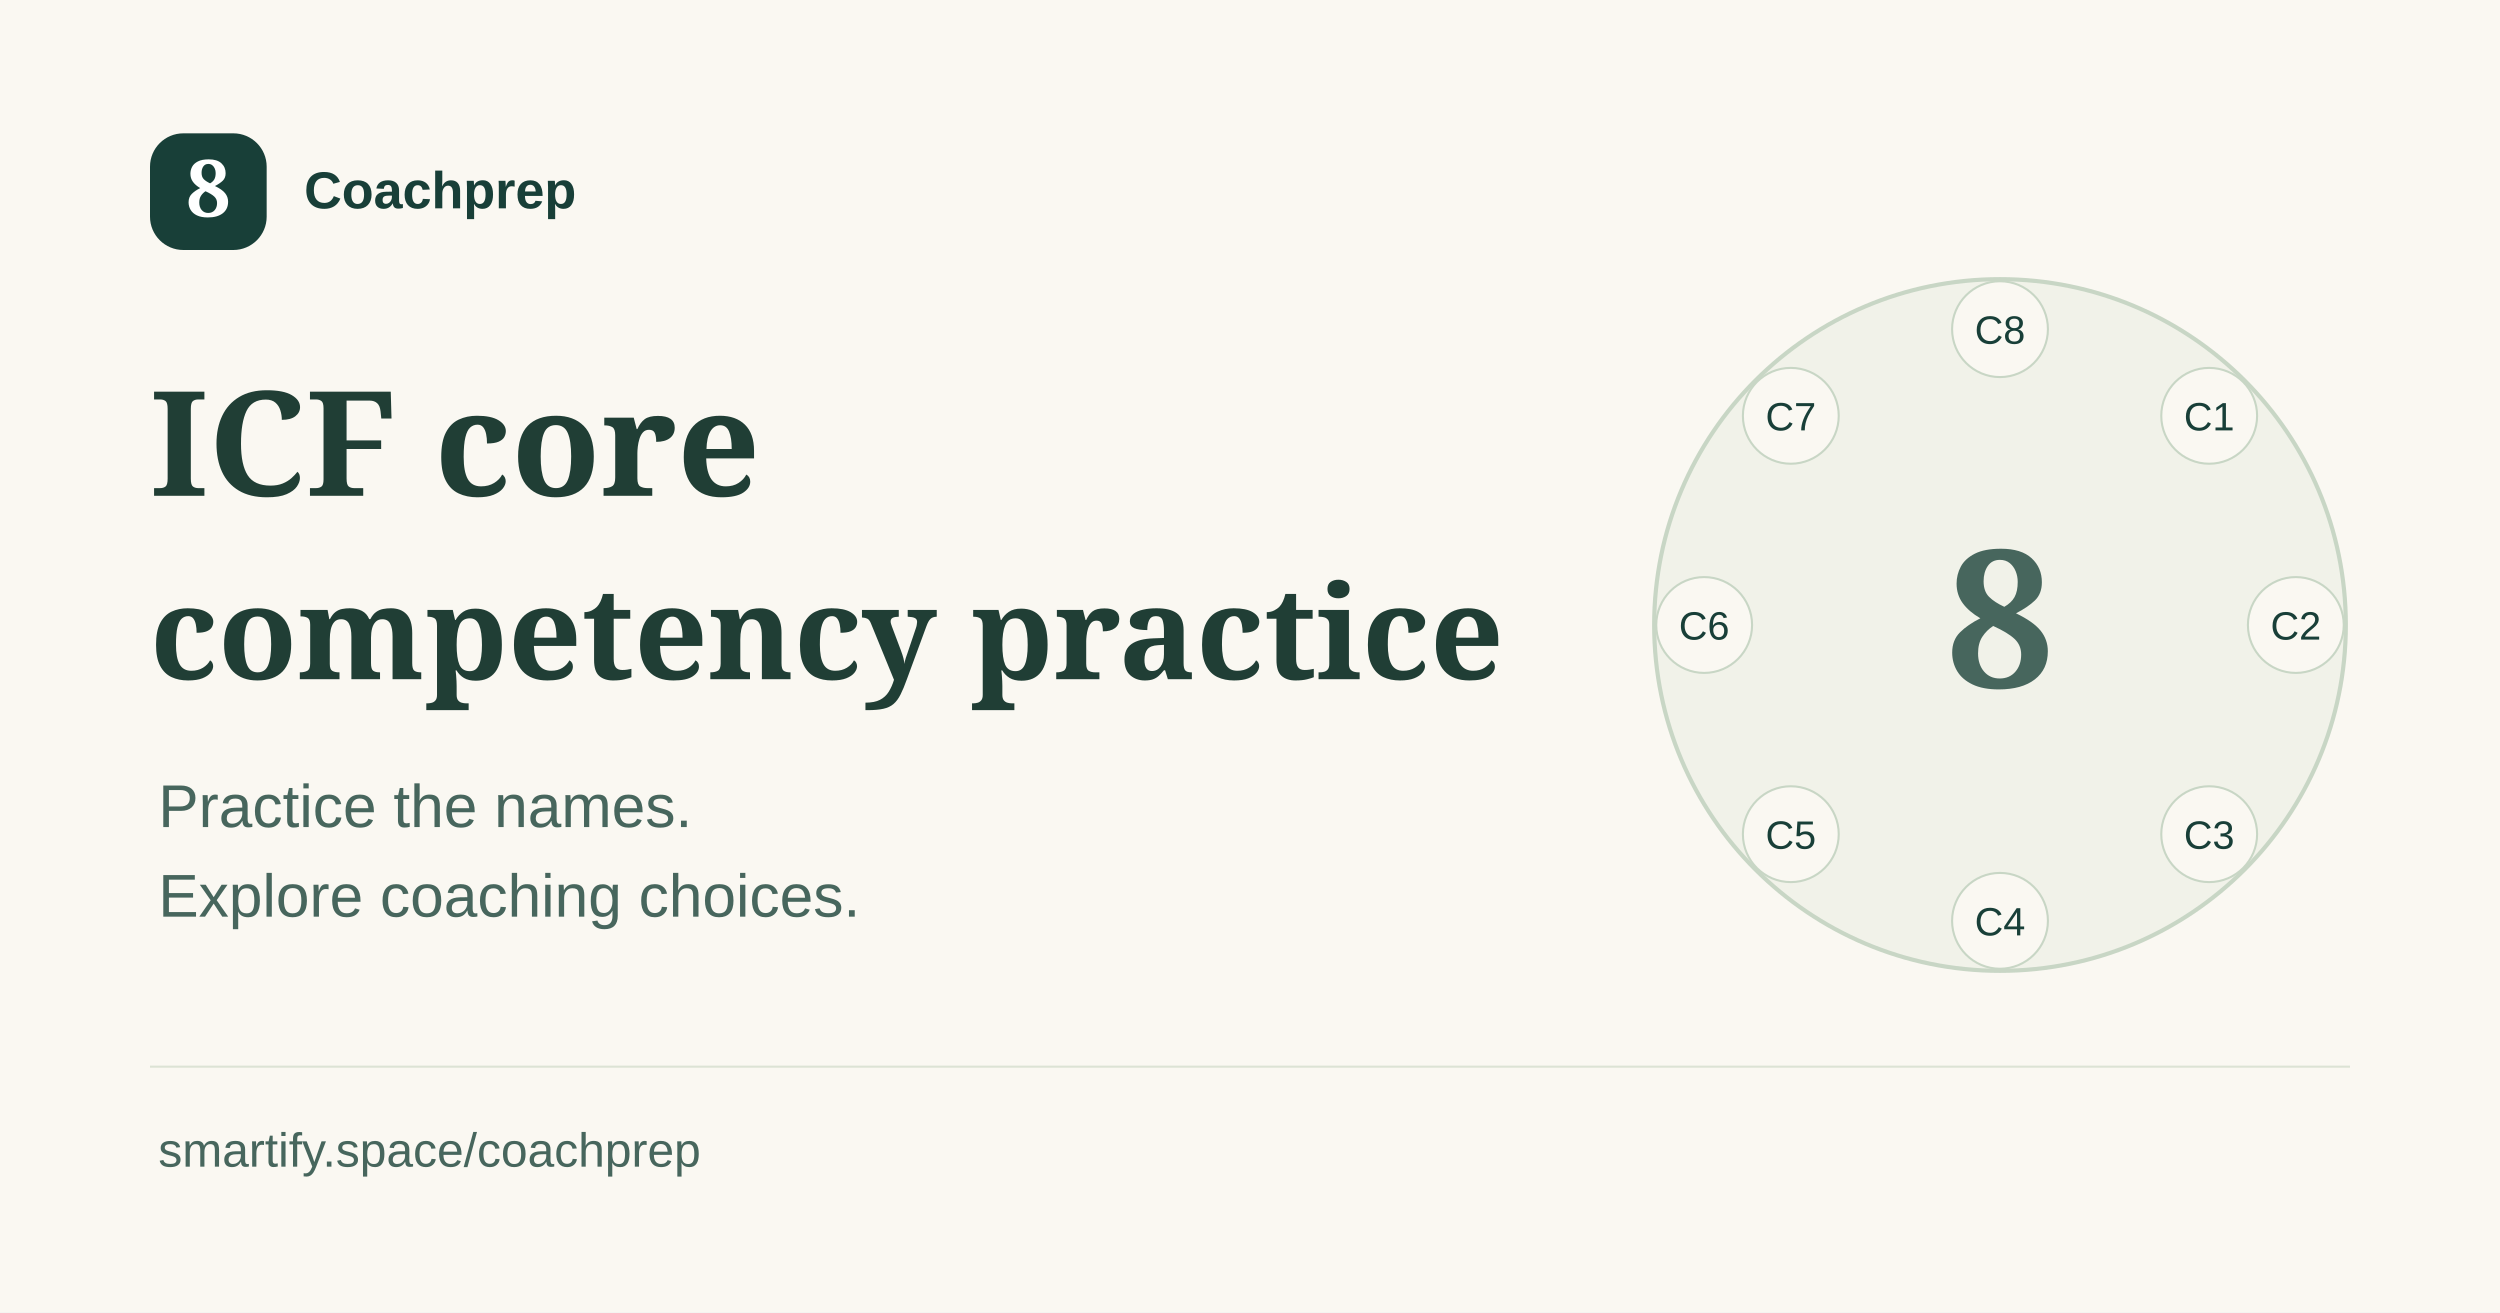
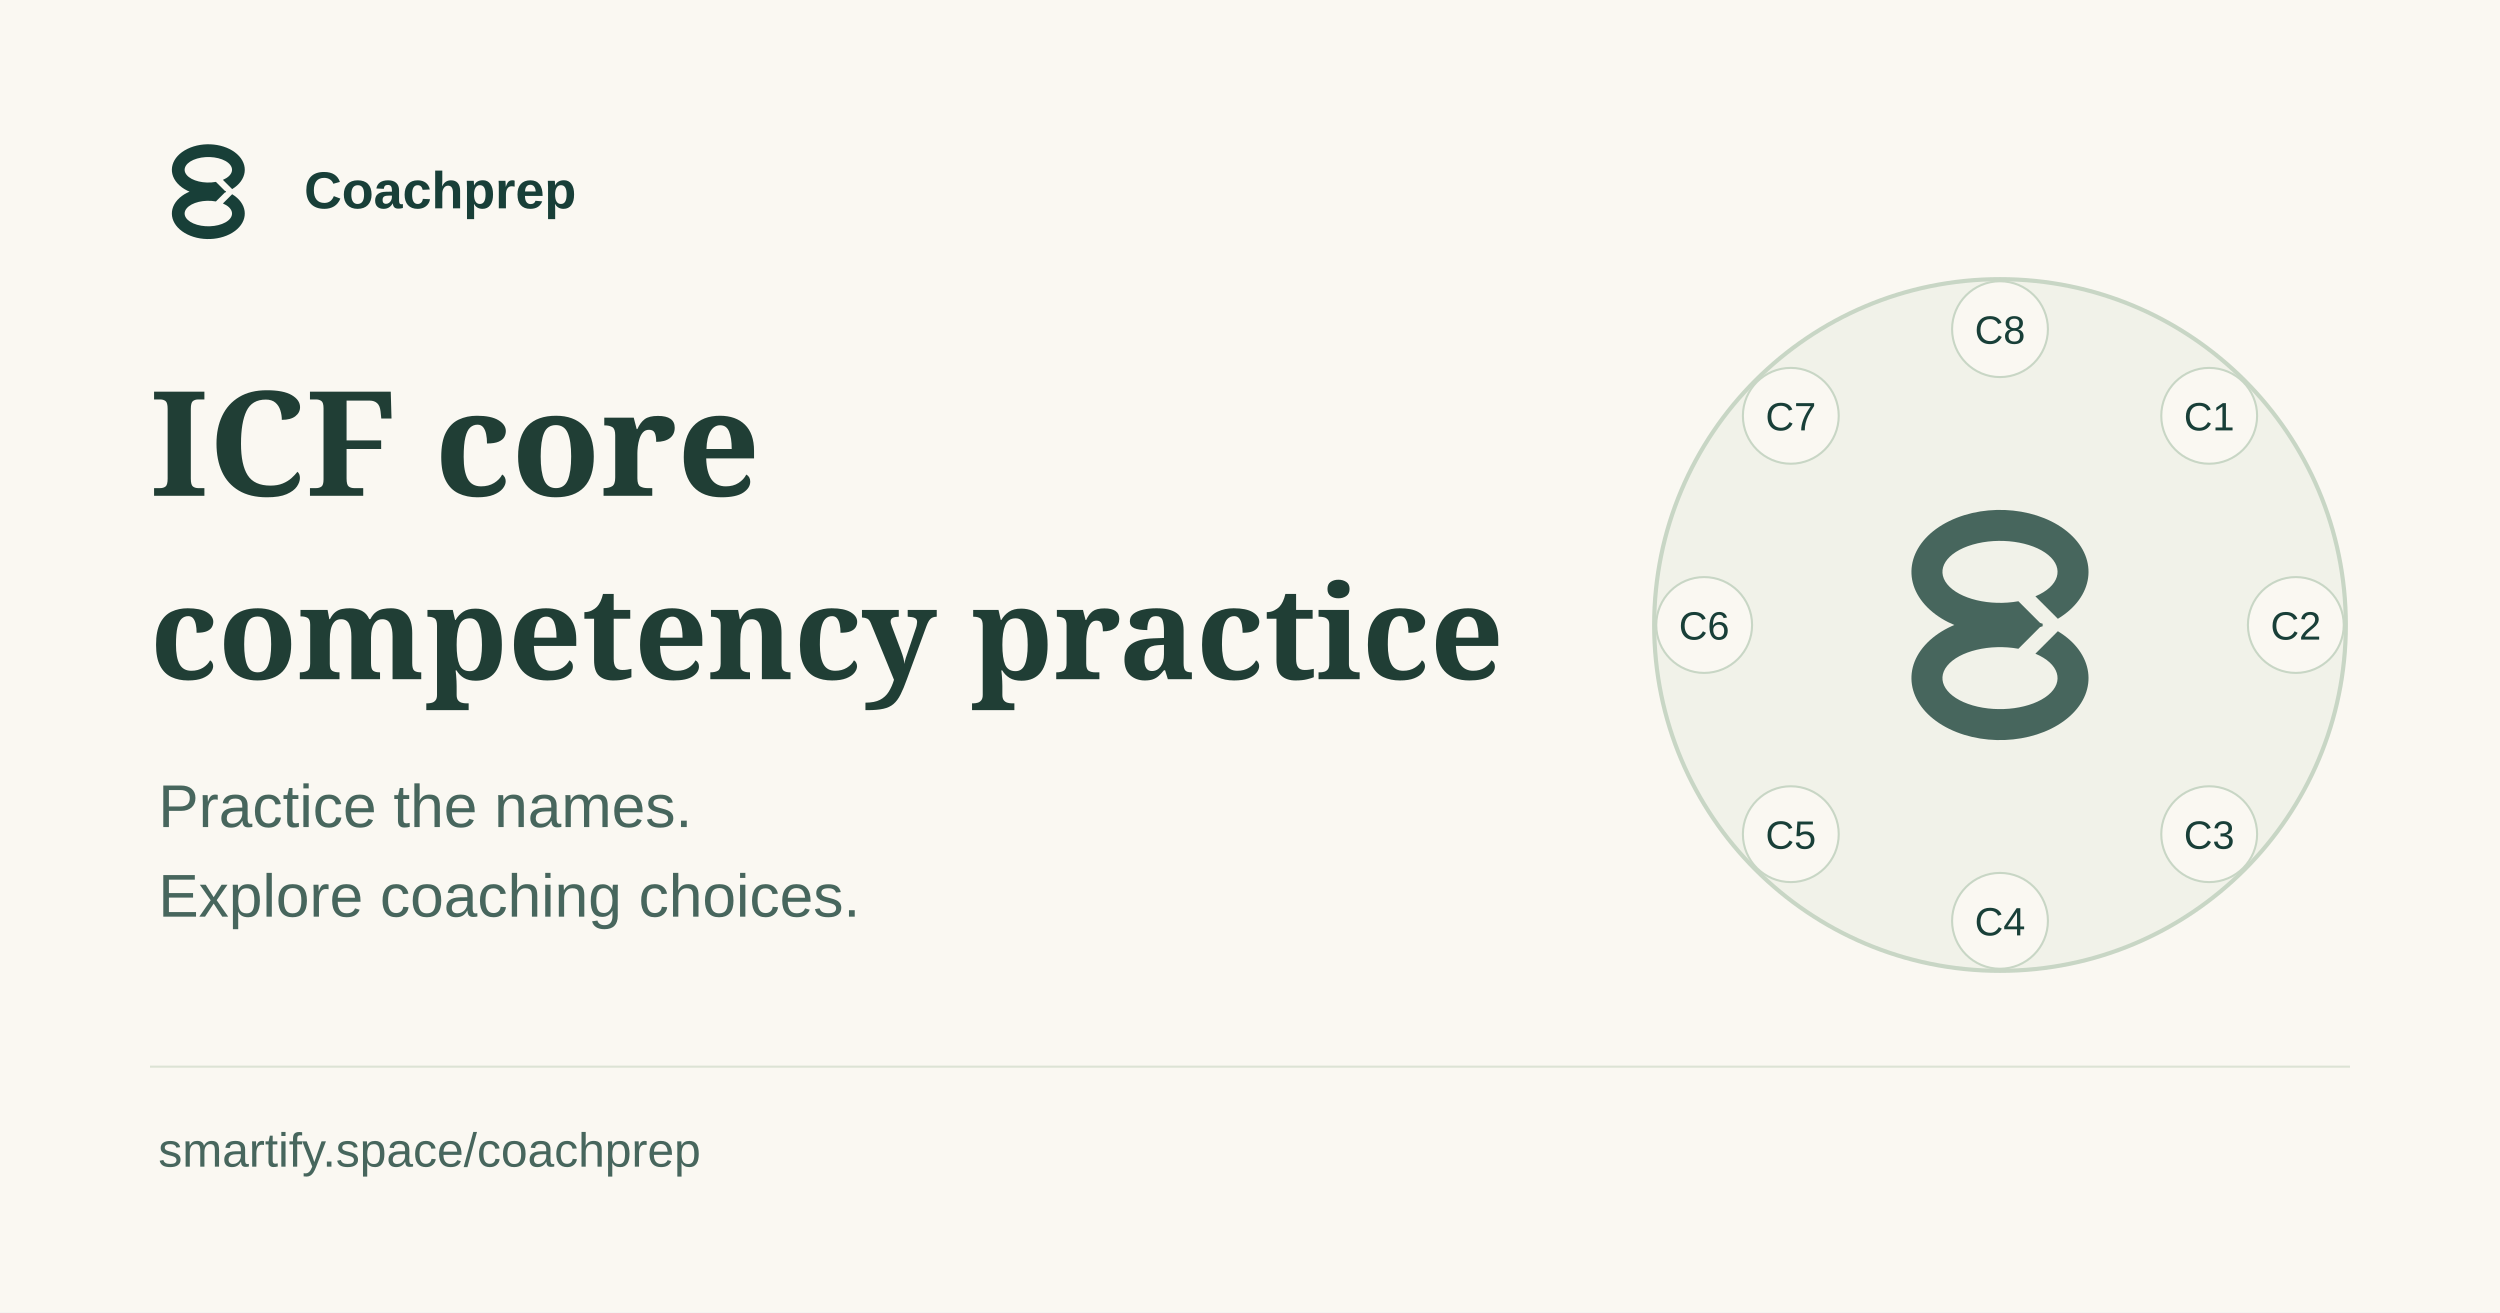
<svg xmlns="http://www.w3.org/2000/svg" width="1200" height="630" viewBox="0 0 1200 630" role="img" aria-labelledby="title description">
  <rect width="1200" height="630" fill="#faf8f2" />
-   <rect x="72" y="64" width="56" height="56" rx="16" fill="#183f38" />
-   <text x="100" y="104" text-anchor="middle" font-family="Georgia, serif" font-size="38" font-weight="700" fill="#ffffff">8</text>
+   <svg x="72" y="64" width="56" height="56" viewBox="0 0 256 256" fill="#183f38">
+     <path d="M180.28 122.39 A80 56 0 1 0 167 128.90 L144.63 106.53 A52 28 0 1 1 159.98 102.08 Z M167 127.10 A80 56 0 1 0 180.28 133.61 L159.98 153.92 A52 28 0 1 1 144.63 149.47 Z" />
+   </svg>
  <text x="146" y="100" font-family="Arial, sans-serif" font-size="25" font-weight="600" fill="#183f38">Coachprep</text>
  <text x="72" y="238" font-family="Georgia, serif" font-size="70" font-weight="700" fill="#203e35">
    <tspan x="72">ICF core</tspan>
    <tspan x="72" dy="88" font-size="62">competency practice</tspan>
  </text>
  <text x="76" y="397" font-family="Arial, sans-serif" font-size="29" fill="#47665d">Practice the names.</text>
  <text x="76" y="440" font-family="Arial, sans-serif" font-size="29" fill="#47665d">Explore coaching choices.</text>
  <g font-family="Arial, sans-serif" font-size="19" text-anchor="middle" fill="#183f38">
    <circle cx="960" cy="300" r="166" fill="#f1f2e9" stroke="#c8d6c5" stroke-width="2" />
-     <text x="960" y="330" font-family="Georgia, serif" font-size="92" font-weight="700" fill="#47665d">8</text>
+     <svg x="892" y="232" width="136" height="136" viewBox="0 0 256 256" fill="#47665d">
+       <path d="M180.28 122.39 A80 56 0 1 0 167 128.90 L144.63 106.53 A52 28 0 1 1 159.98 102.08 Z M167 127.10 A80 56 0 1 0 180.28 133.61 L159.98 153.92 A52 28 0 1 1 144.63 149.47 Z" />
+     </svg>
    <g data-competency="8">
      <circle cx="960" cy="158" r="23" fill="#faf8f2" stroke="#c8d6c5" />
      <text x="960" y="165">C8</text>
    </g>
    <g data-competency="1">
      <circle cx="1060.41" cy="199.59" r="23" fill="#faf8f2" stroke="#c8d6c5" />
      <text x="1060.41" y="206.59">C1</text>
    </g>
    <g data-competency="2">
      <circle cx="1102" cy="300" r="23" fill="#faf8f2" stroke="#c8d6c5" />
      <text x="1102" y="307">C2</text>
    </g>
    <g data-competency="3">
      <circle cx="1060.41" cy="400.41" r="23" fill="#faf8f2" stroke="#c8d6c5" />
      <text x="1060.41" y="407.41">C3</text>
    </g>
    <g data-competency="4">
      <circle cx="960" cy="442" r="23" fill="#faf8f2" stroke="#c8d6c5" />
      <text x="960" y="449">C4</text>
    </g>
    <g data-competency="5">
      <circle cx="859.59" cy="400.41" r="23" fill="#faf8f2" stroke="#c8d6c5" />
      <text x="859.59" y="407.41">C5</text>
    </g>
    <g data-competency="6">
      <circle cx="818" cy="300" r="23" fill="#faf8f2" stroke="#c8d6c5" />
      <text x="818" y="307">C6</text>
    </g>
    <g data-competency="7">
      <circle cx="859.59" cy="199.59" r="23" fill="#faf8f2" stroke="#c8d6c5" />
      <text x="859.59" y="206.59">C7</text>
    </g>
  </g>
  <path d="M72 512H1128" stroke="#dce3d5" />
  <text x="76" y="560" font-family="Arial, sans-serif" font-size="23" fill="#47665d">smartify.space/coachprep</text>
</svg>
